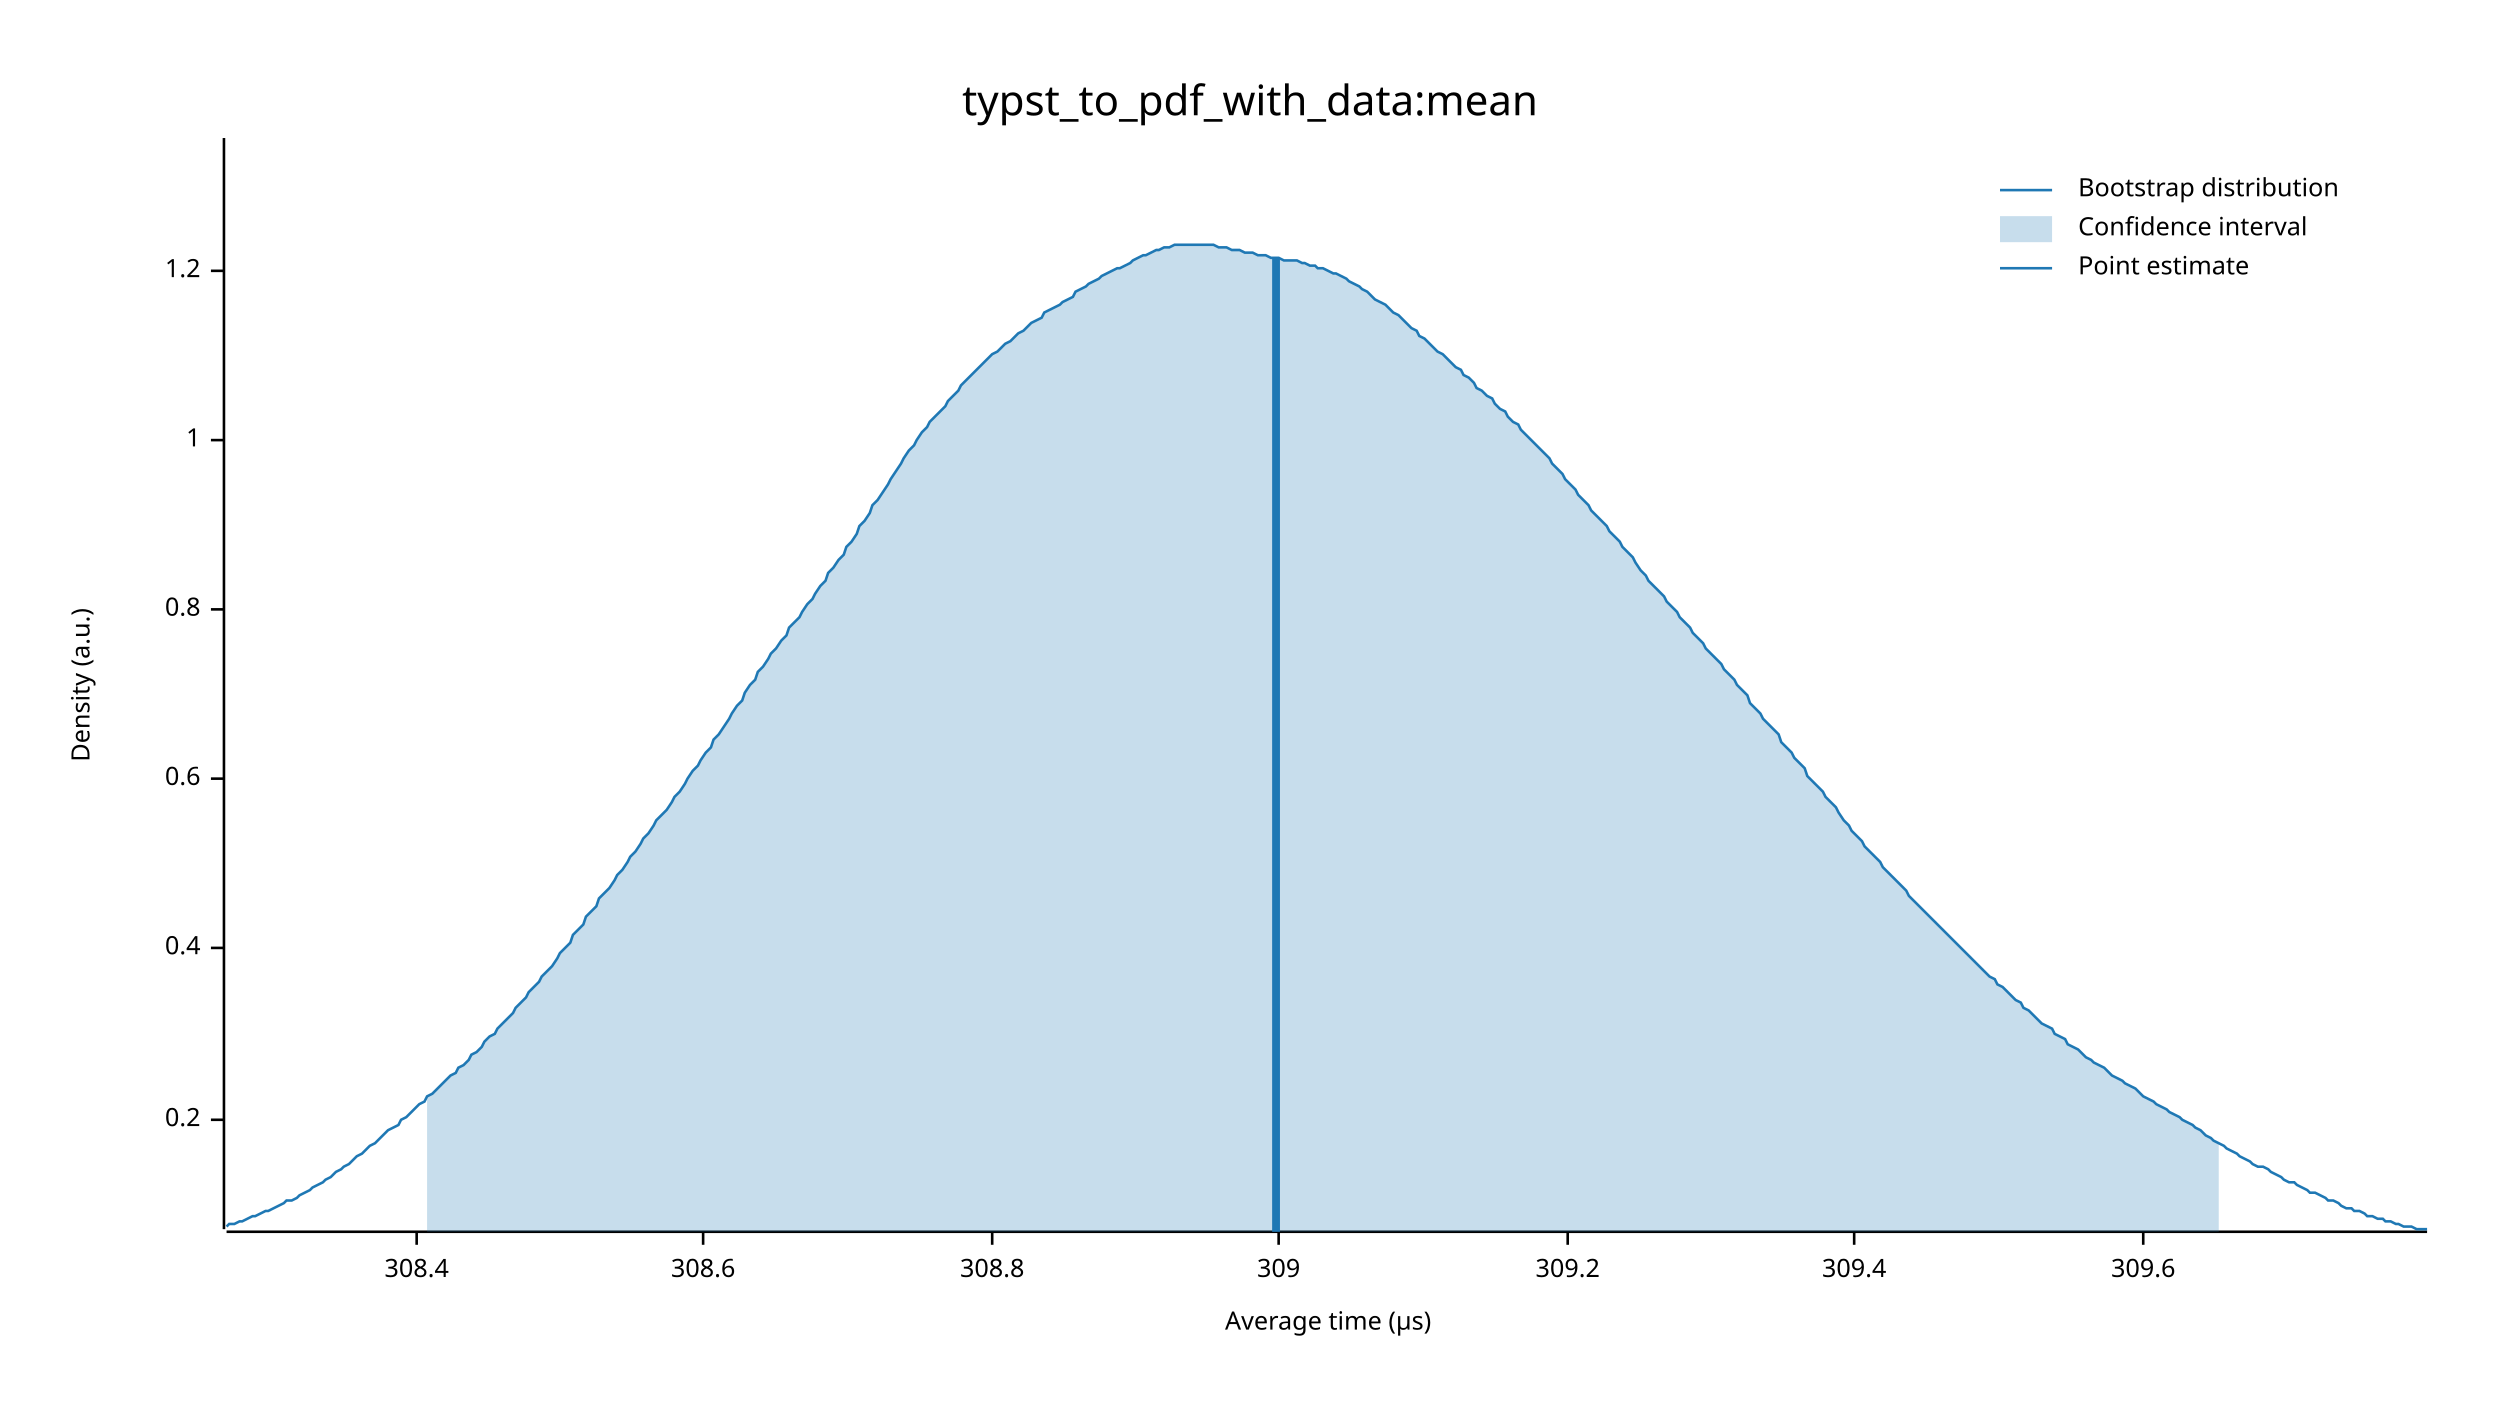
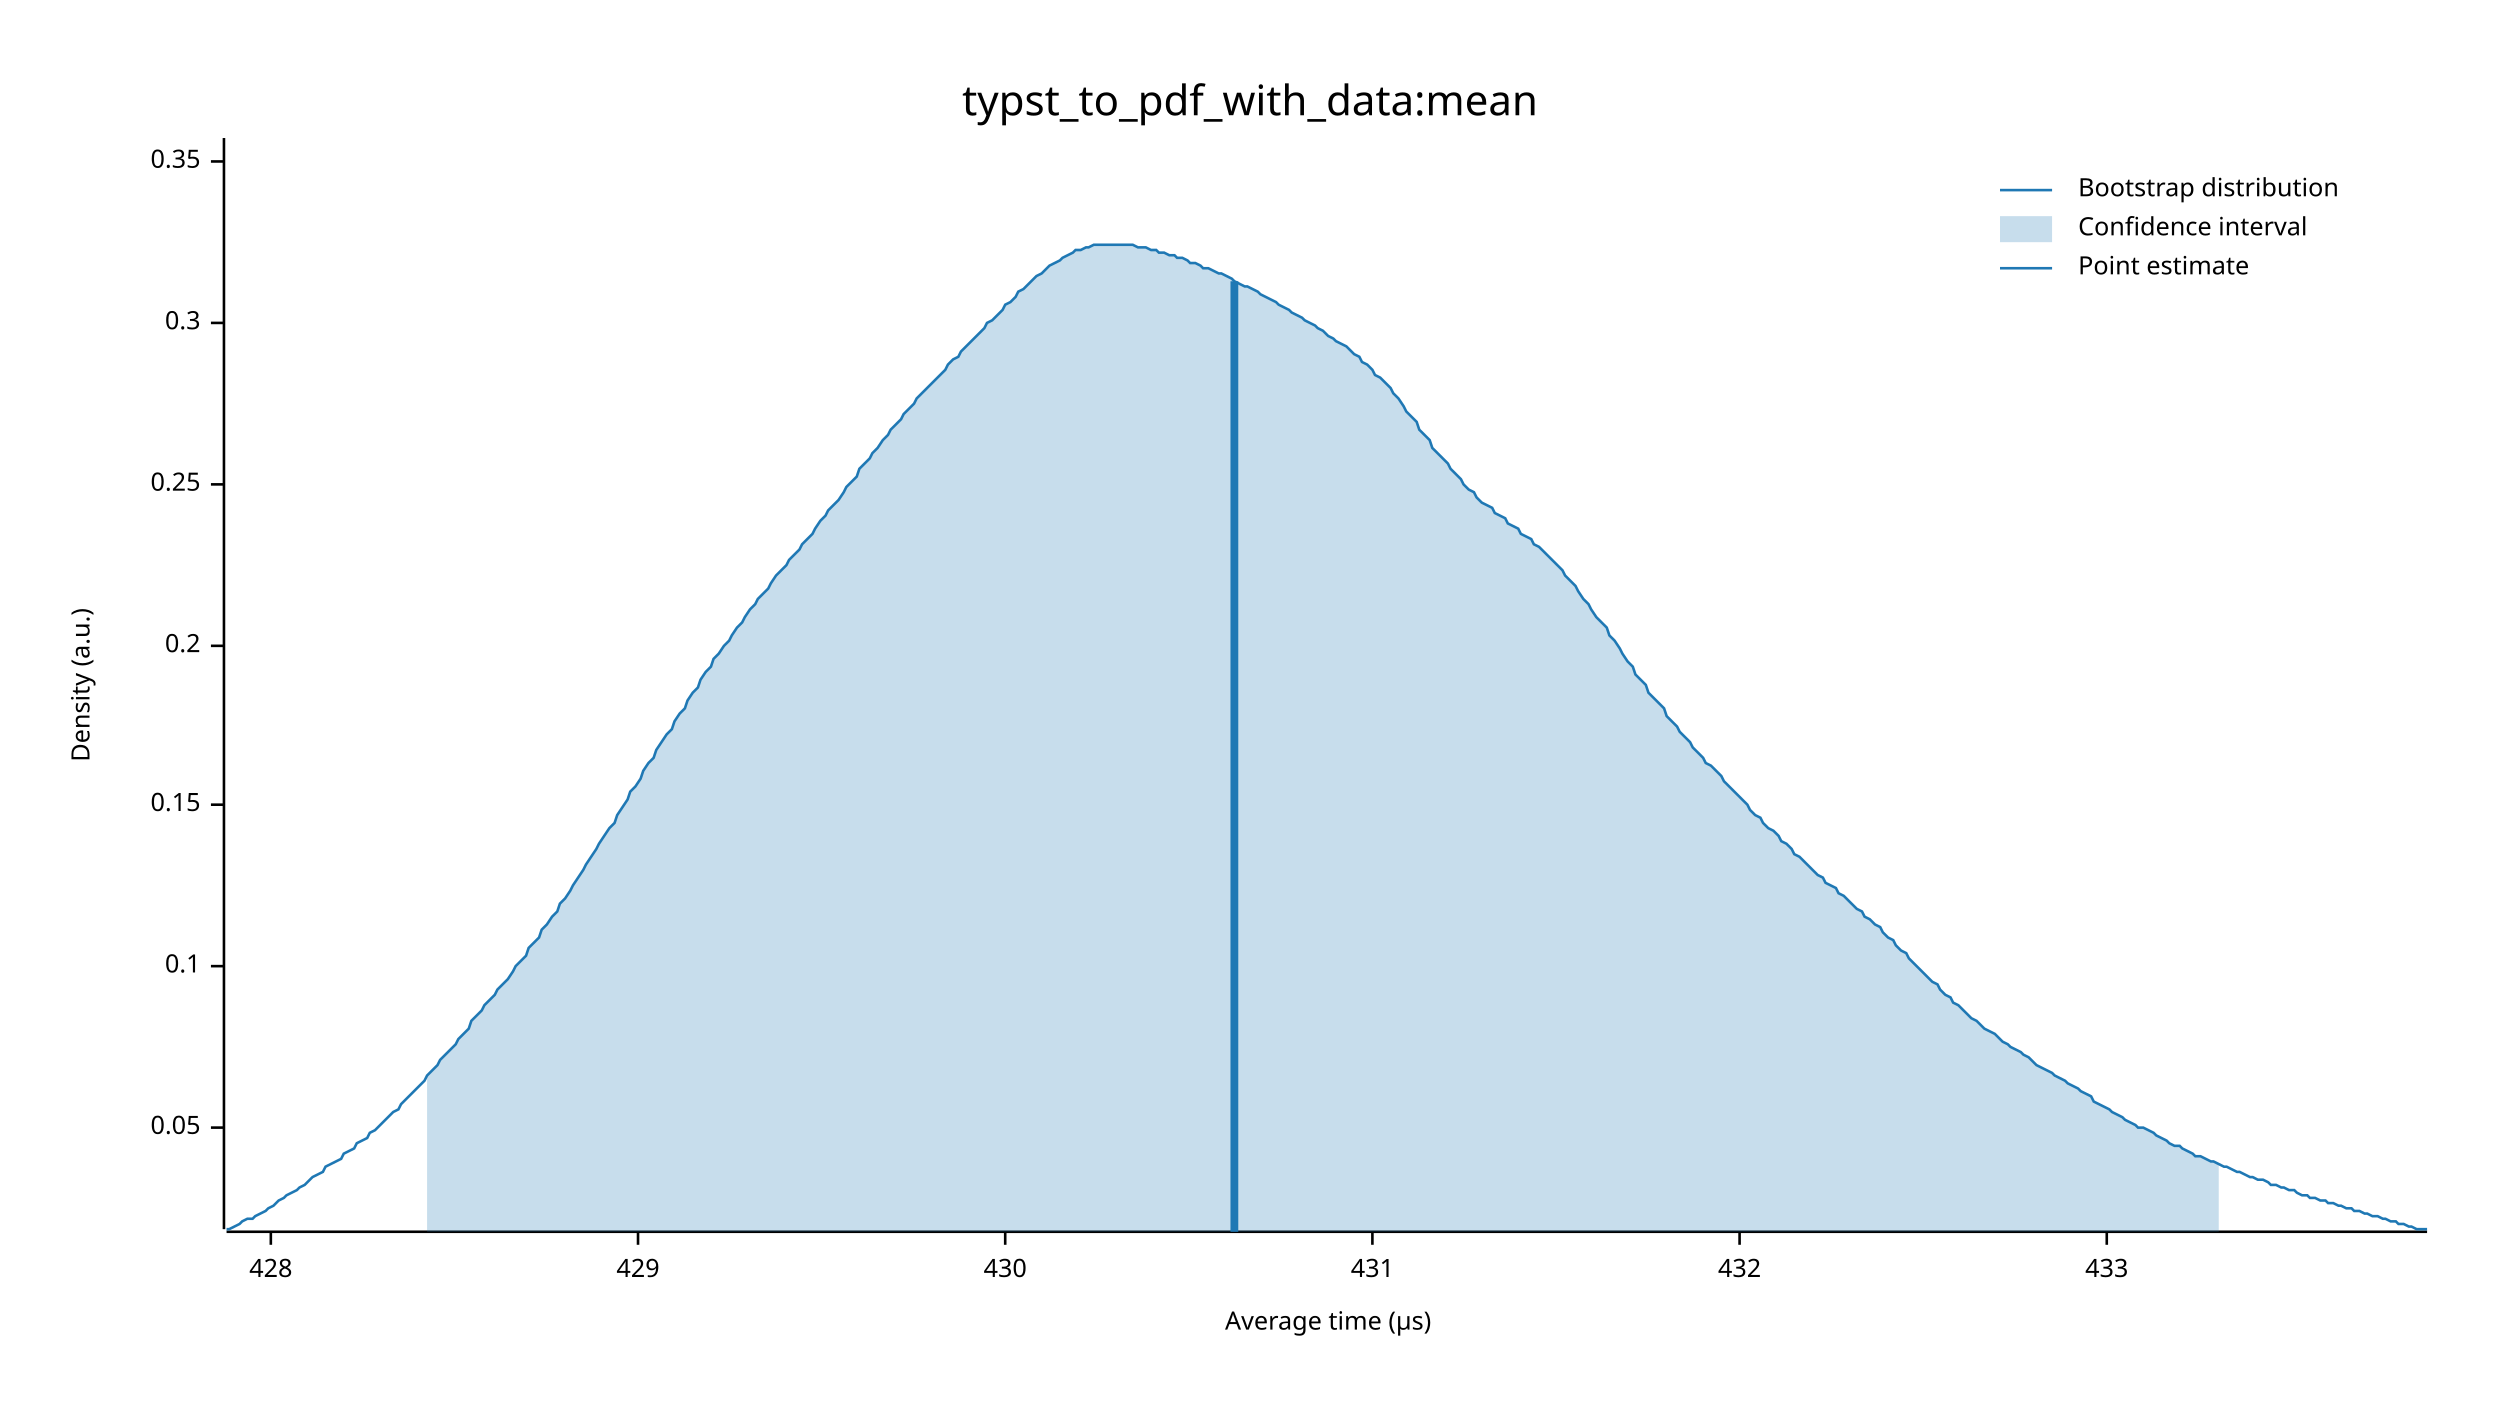
<svg xmlns="http://www.w3.org/2000/svg" width="960" height="540" viewBox="0 0 960 540">
  <text x="480" y="32" dy="0.76em" text-anchor="middle" font-family="sans-serif" font-size="16.129" opacity="1" fill="#000000">
typst_to_pdf_with_data:mean
</text>
  <text x="27" y="263" dy="0.76em" text-anchor="middle" font-family="sans-serif" font-size="9.677" opacity="1" fill="#000000" transform="rotate(270, 27, 263)">
Density (a.u.)
</text>
  <text x="510" y="513" dy="-0.5ex" text-anchor="middle" font-family="sans-serif" font-size="9.677" opacity="1" fill="#000000">
Average time (µs)
</text>
  <polyline fill="none" opacity="1" stroke="#000000" stroke-width="1" points="86,53 86,472 " />
-   <text x="77" y="430" dy="0.5ex" text-anchor="end" font-family="sans-serif" font-size="9.677" opacity="1" fill="#000000">
+   <text x="77" y="433" dy="0.5ex" text-anchor="end" font-family="sans-serif" font-size="9.677" opacity="1" fill="#000000">
+ 0.05
+ </text>
+   <polyline fill="none" opacity="1" stroke="#000000" stroke-width="1" points="81,433 86,433 " />
+   <text x="77" y="371" dy="0.5ex" text-anchor="end" font-family="sans-serif" font-size="9.677" opacity="1" fill="#000000">
+ 0.1
+ </text>
+   <polyline fill="none" opacity="1" stroke="#000000" stroke-width="1" points="81,371 86,371 " />
+   <text x="77" y="309" dy="0.5ex" text-anchor="end" font-family="sans-serif" font-size="9.677" opacity="1" fill="#000000">
+ 0.15
+ </text>
+   <polyline fill="none" opacity="1" stroke="#000000" stroke-width="1" points="81,309 86,309 " />
+   <text x="77" y="248" dy="0.5ex" text-anchor="end" font-family="sans-serif" font-size="9.677" opacity="1" fill="#000000">
0.2
</text>
-   <polyline fill="none" opacity="1" stroke="#000000" stroke-width="1" points="81,430 86,430 " />
-   <text x="77" y="364" dy="0.5ex" text-anchor="end" font-family="sans-serif" font-size="9.677" opacity="1" fill="#000000">
- 0.4
+   <polyline fill="none" opacity="1" stroke="#000000" stroke-width="1" points="81,248 86,248 " />
+   <text x="77" y="186" dy="0.5ex" text-anchor="end" font-family="sans-serif" font-size="9.677" opacity="1" fill="#000000">
+ 0.25
</text>
-   <polyline fill="none" opacity="1" stroke="#000000" stroke-width="1" points="81,364 86,364 " />
-   <text x="77" y="299" dy="0.5ex" text-anchor="end" font-family="sans-serif" font-size="9.677" opacity="1" fill="#000000">
- 0.6
+   <polyline fill="none" opacity="1" stroke="#000000" stroke-width="1" points="81,186 86,186 " />
+   <text x="77" y="124" dy="0.5ex" text-anchor="end" font-family="sans-serif" font-size="9.677" opacity="1" fill="#000000">
+ 0.3
</text>
-   <polyline fill="none" opacity="1" stroke="#000000" stroke-width="1" points="81,299 86,299 " />
-   <text x="77" y="234" dy="0.5ex" text-anchor="end" font-family="sans-serif" font-size="9.677" opacity="1" fill="#000000">
- 0.8
+   <polyline fill="none" opacity="1" stroke="#000000" stroke-width="1" points="81,124 86,124 " />
+   <text x="77" y="62" dy="0.5ex" text-anchor="end" font-family="sans-serif" font-size="9.677" opacity="1" fill="#000000">
+ 0.35
</text>
-   <polyline fill="none" opacity="1" stroke="#000000" stroke-width="1" points="81,234 86,234 " />
-   <text x="77" y="169" dy="0.5ex" text-anchor="end" font-family="sans-serif" font-size="9.677" opacity="1" fill="#000000">
- 1
+   <polyline fill="none" opacity="1" stroke="#000000" stroke-width="1" points="81,62 86,62 " />
+   <polyline fill="none" opacity="1" stroke="#000000" stroke-width="1" points="87,473 932,473 " />
+   <text x="104" y="483" dy="0.76em" text-anchor="middle" font-family="sans-serif" font-size="9.677" opacity="1" fill="#000000">
+ 428
</text>
-   <polyline fill="none" opacity="1" stroke="#000000" stroke-width="1" points="81,169 86,169 " />
-   <text x="77" y="104" dy="0.5ex" text-anchor="end" font-family="sans-serif" font-size="9.677" opacity="1" fill="#000000">
- 1.2
+   <polyline fill="none" opacity="1" stroke="#000000" stroke-width="1" points="104,473 104,478 " />
+   <text x="245" y="483" dy="0.76em" text-anchor="middle" font-family="sans-serif" font-size="9.677" opacity="1" fill="#000000">
+ 429
</text>
-   <polyline fill="none" opacity="1" stroke="#000000" stroke-width="1" points="81,104 86,104 " />
-   <polyline fill="none" opacity="1" stroke="#000000" stroke-width="1" points="87,473 932,473 " />
-   <text x="160" y="483" dy="0.76em" text-anchor="middle" font-family="sans-serif" font-size="9.677" opacity="1" fill="#000000">
- 308.4
+   <polyline fill="none" opacity="1" stroke="#000000" stroke-width="1" points="245,473 245,478 " />
+   <text x="386" y="483" dy="0.76em" text-anchor="middle" font-family="sans-serif" font-size="9.677" opacity="1" fill="#000000">
+ 430
</text>
-   <polyline fill="none" opacity="1" stroke="#000000" stroke-width="1" points="160,473 160,478 " />
-   <text x="270" y="483" dy="0.76em" text-anchor="middle" font-family="sans-serif" font-size="9.677" opacity="1" fill="#000000">
- 308.6
+   <polyline fill="none" opacity="1" stroke="#000000" stroke-width="1" points="386,473 386,478 " />
+   <text x="527" y="483" dy="0.76em" text-anchor="middle" font-family="sans-serif" font-size="9.677" opacity="1" fill="#000000">
+ 431
</text>
-   <polyline fill="none" opacity="1" stroke="#000000" stroke-width="1" points="270,473 270,478 " />
-   <text x="381" y="483" dy="0.76em" text-anchor="middle" font-family="sans-serif" font-size="9.677" opacity="1" fill="#000000">
- 308.8
+   <polyline fill="none" opacity="1" stroke="#000000" stroke-width="1" points="527,473 527,478 " />
+   <text x="668" y="483" dy="0.76em" text-anchor="middle" font-family="sans-serif" font-size="9.677" opacity="1" fill="#000000">
+ 432
</text>
-   <polyline fill="none" opacity="1" stroke="#000000" stroke-width="1" points="381,473 381,478 " />
-   <text x="491" y="483" dy="0.76em" text-anchor="middle" font-family="sans-serif" font-size="9.677" opacity="1" fill="#000000">
- 309
+   <polyline fill="none" opacity="1" stroke="#000000" stroke-width="1" points="668,473 668,478 " />
+   <text x="809" y="483" dy="0.76em" text-anchor="middle" font-family="sans-serif" font-size="9.677" opacity="1" fill="#000000">
+ 433
</text>
-   <polyline fill="none" opacity="1" stroke="#000000" stroke-width="1" points="491,473 491,478 " />
-   <text x="602" y="483" dy="0.76em" text-anchor="middle" font-family="sans-serif" font-size="9.677" opacity="1" fill="#000000">
- 309.2
- </text>
-   <polyline fill="none" opacity="1" stroke="#000000" stroke-width="1" points="602,473 602,478 " />
-   <text x="712" y="483" dy="0.76em" text-anchor="middle" font-family="sans-serif" font-size="9.677" opacity="1" fill="#000000">
- 309.4
- </text>
-   <polyline fill="none" opacity="1" stroke="#000000" stroke-width="1" points="712,473 712,478 " />
-   <text x="823" y="483" dy="0.76em" text-anchor="middle" font-family="sans-serif" font-size="9.677" opacity="1" fill="#000000">
- 309.6
- </text>
-   <polyline fill="none" opacity="1" stroke="#000000" stroke-width="1" points="823,473 823,478 " />
-   <polyline fill="none" opacity="1" stroke="#1F78B4" stroke-width="1" points="87,471 88,470 90,470 92,469 93,469 95,468 97,467 98,467 100,466 102,465 103,465 105,464 107,463 109,462 110,461 112,461 114,460 115,459 117,458 119,457 120,456 122,455 124,454 125,453 127,452 129,450 131,449 132,448 134,447 136,445 137,444 139,443 141,441 142,440 144,439 146,437 147,436 149,434 151,433 153,432 154,430 156,429 158,427 159,426 161,424 163,423 164,421 166,420 168,418 169,417 171,415 173,413 175,412 176,410 178,409 180,407 181,405 183,404 185,402 186,400 188,398 190,397 191,395 193,393 195,391 197,389 198,387 200,385 202,383 203,381 205,379 207,377 208,375 210,373 212,371 214,368 215,366 217,364 219,362 220,359 222,357 224,355 225,352 227,350 229,348 230,345 232,343 234,341 236,338 237,336 239,334 241,331 242,329 244,327 246,324 247,322 249,320 251,317 252,315 254,313 256,311 258,308 259,306 261,304 263,301 264,299 266,296 268,294 269,292 271,289 273,287 274,284 276,282 278,279 280,276 281,274 283,271 285,269 286,266 288,263 290,261 291,258 293,256 295,253 296,251 298,249 300,246 302,244 303,241 305,239 307,237 308,235 310,232 312,230 313,228 315,225 317,223 318,220 320,218 322,215 324,213 325,210 327,208 329,205 330,202 332,200 334,197 335,194 337,192 339,189 341,186 342,184 344,181 346,178 347,176 349,173 351,171 352,169 354,166 356,164 357,162 359,160 361,158 363,156 364,154 366,152 368,150 369,148 371,146 373,144 374,143 376,141 378,139 379,138 381,136 383,135 385,133 386,132 388,131 390,129 391,128 393,127 395,125 396,124 398,123 400,122 401,120 403,119 405,118 407,117 408,116 410,115 412,114 413,112 415,111 417,110 418,109 420,108 422,107 423,106 425,105 427,104 429,103 430,103 432,102 434,101 435,100 437,99 439,98 440,98 442,97 444,96 445,96 447,95 449,95 451,94 452,94 454,94 456,94 457,94 459,94 461,94 462,94 464,94 466,94 468,95 469,95 471,95 473,96 474,96 476,96 478,97 479,97 481,97 483,98 484,98 486,98 488,99 490,99 491,99 493,100 495,100 496,100 498,100 500,101 501,101 503,102 505,102 506,103 508,103 510,104 512,105 513,105 515,106 517,107 518,108 520,109 522,110 523,111 525,112 527,114 528,115 530,116 532,117 534,119 535,120 537,121 539,123 540,124 542,126 544,127 545,129 547,130 549,132 550,133 552,135 554,136 556,138 557,139 559,141 561,142 562,144 564,145 566,147 567,149 569,150 571,152 573,153 574,155 576,157 578,158 579,160 581,162 583,163 584,165 586,167 588,169 589,170 591,172 593,174 595,176 596,178 598,180 600,182 601,184 603,186 605,188 606,190 608,192 610,194 611,196 613,198 615,200 617,202 618,204 620,206 622,208 623,210 625,212 627,214 628,216 630,219 632,221 633,223 635,225 637,227 639,229 640,231 642,233 644,235 645,237 647,239 649,241 650,243 652,245 654,247 655,249 657,251 659,253 661,255 662,257 664,259 666,261 667,263 669,265 671,267 672,270 674,272 676,274 677,276 679,278 681,280 683,282 684,285 686,287 688,289 689,291 691,293 693,295 694,298 696,300 698,302 700,304 701,306 703,308 705,310 706,312 708,315 710,317 711,319 713,321 715,323 716,325 718,327 720,329 722,331 723,333 725,335 727,337 728,338 730,340 732,342 733,344 735,346 737,348 738,349 740,351 742,353 744,355 745,356 747,358 749,360 750,361 752,363 754,365 755,366 757,368 759,370 760,371 762,373 764,375 766,376 767,378 769,379 771,381 772,382 774,384 776,385 777,387 779,388 781,390 782,391 784,393 786,394 788,395 789,397 791,398 793,399 794,401 796,402 798,403 799,404 801,406 803,407 804,408 806,409 808,410 810,412 811,413 813,414 815,415 816,416 818,417 820,418 821,419 823,421 825,422 827,423 828,424 830,425 832,426 833,427 835,428 837,429 838,430 840,431 842,432 843,433 845,434 847,436 849,437 850,438 852,439 854,440 855,441 857,442 859,443 860,444 862,445 864,446 865,447 867,448 869,448 871,449 872,450 874,451 876,452 877,453 879,454 881,454 882,455 884,456 886,457 887,458 889,458 891,459 893,460 894,461 896,461 898,462 899,463 901,464 903,464 904,465 906,465 908,466 909,467 911,467 913,468 915,468 916,469 918,469 920,470 921,470 923,471 925,471 926,471 928,472 930,472 932,472 " />
-   <polygon opacity="0.25" fill="#1F78B4" points="164,421 166,420 168,418 169,417 171,415 173,413 175,412 176,410 178,409 180,407 181,405 183,404 185,402 186,400 188,398 190,397 191,395 193,393 195,391 197,389 198,387 200,385 202,383 203,381 205,379 207,377 208,375 210,373 212,371 214,368 215,366 217,364 219,362 220,359 222,357 224,355 225,352 227,350 229,348 230,345 232,343 234,341 236,338 237,336 239,334 241,331 242,329 244,327 246,324 247,322 249,320 251,317 252,315 254,313 256,311 258,308 259,306 261,304 263,301 264,299 266,296 268,294 269,292 271,289 273,287 274,284 276,282 278,279 280,276 281,274 283,271 285,269 286,266 288,263 290,261 291,258 293,256 295,253 296,251 298,249 300,246 302,244 303,241 305,239 307,237 308,235 310,232 312,230 313,228 315,225 317,223 318,220 320,218 322,215 324,213 325,210 327,208 329,205 330,202 332,200 334,197 335,194 337,192 339,189 341,186 342,184 344,181 346,178 347,176 349,173 351,171 352,169 354,166 356,164 357,162 359,160 361,158 363,156 364,154 366,152 368,150 369,148 371,146 373,144 374,143 376,141 378,139 379,138 381,136 383,135 385,133 386,132 388,131 390,129 391,128 393,127 395,125 396,124 398,123 400,122 401,120 403,119 405,118 407,117 408,116 410,115 412,114 413,112 415,111 417,110 418,109 420,108 422,107 423,106 425,105 427,104 429,103 430,103 432,102 434,101 435,100 437,99 439,98 440,98 442,97 444,96 445,96 447,95 449,95 451,94 452,94 454,94 456,94 457,94 459,94 461,94 462,94 464,94 466,94 468,95 469,95 471,95 473,96 474,96 476,96 478,97 479,97 481,97 483,98 484,98 486,98 488,99 490,99 491,99 493,100 495,100 496,100 498,100 500,101 501,101 503,102 505,102 506,103 508,103 510,104 512,105 513,105 515,106 517,107 518,108 520,109 522,110 523,111 525,112 527,114 528,115 530,116 532,117 534,119 535,120 537,121 539,123 540,124 542,126 544,127 545,129 547,130 549,132 550,133 552,135 554,136 556,138 557,139 559,141 561,142 562,144 564,145 566,147 567,149 569,150 571,152 573,153 574,155 576,157 578,158 579,160 581,162 583,163 584,165 586,167 588,169 589,170 591,172 593,174 595,176 596,178 598,180 600,182 601,184 603,186 605,188 606,190 608,192 610,194 611,196 613,198 615,200 617,202 618,204 620,206 622,208 623,210 625,212 627,214 628,216 630,219 632,221 633,223 635,225 637,227 639,229 640,231 642,233 644,235 645,237 647,239 649,241 650,243 652,245 654,247 655,249 657,251 659,253 661,255 662,257 664,259 666,261 667,263 669,265 671,267 672,270 674,272 676,274 677,276 679,278 681,280 683,282 684,285 686,287 688,289 689,291 691,293 693,295 694,298 696,300 698,302 700,304 701,306 703,308 705,310 706,312 708,315 710,317 711,319 713,321 715,323 716,325 718,327 720,329 722,331 723,333 725,335 727,337 728,338 730,340 732,342 733,344 735,346 737,348 738,349 740,351 742,353 744,355 745,356 747,358 749,360 750,361 752,363 754,365 755,366 757,368 759,370 760,371 762,373 764,375 766,376 767,378 769,379 771,381 772,382 774,384 776,385 777,387 779,388 781,390 782,391 784,393 786,394 788,395 789,397 791,398 793,399 794,401 796,402 798,403 799,404 801,406 803,407 804,408 806,409 808,410 810,412 811,413 813,414 815,415 816,416 818,417 820,418 821,419 823,421 825,422 827,423 828,424 830,425 832,426 833,427 835,428 837,429 838,430 840,431 842,432 843,433 845,434 847,436 849,437 850,438 852,439 852,473 164,473 " />
-   <polyline fill="none" opacity="1" stroke="#1F78B4" stroke-width="3" points="490,473 490,99 " />
+   <polyline fill="none" opacity="1" stroke="#000000" stroke-width="1" points="809,473 809,478 " />
+   <polyline fill="none" opacity="1" stroke="#1F78B4" stroke-width="1" points="87,472 88,472 90,471 92,470 93,469 95,468 97,468 98,467 100,466 102,465 103,464 105,463 107,461 109,460 110,459 112,458 114,457 115,456 117,455 119,453 120,452 122,451 124,450 125,448 127,447 129,446 131,445 132,443 134,442 136,441 137,439 139,438 141,437 142,435 144,434 146,432 147,431 149,429 151,427 153,426 154,424 156,422 158,420 159,419 161,417 163,415 164,413 166,411 168,409 169,407 171,405 173,403 175,401 176,399 178,397 180,395 181,392 183,390 185,388 186,386 188,384 190,382 191,380 193,378 195,376 197,373 198,371 200,369 202,367 203,364 205,362 207,360 208,357 210,355 212,352 214,350 215,347 217,345 219,342 220,340 222,337 224,334 225,332 227,329 229,326 230,324 232,321 234,318 236,316 237,313 239,310 241,307 242,304 244,302 246,299 247,296 249,293 251,291 252,288 254,285 256,282 258,280 259,277 261,274 263,272 264,269 266,266 268,264 269,261 271,258 273,256 274,253 276,251 278,248 280,246 281,244 283,241 285,239 286,237 288,234 290,232 291,230 293,228 295,226 296,224 298,221 300,219 302,217 303,215 305,213 307,211 308,209 310,207 312,205 313,203 315,200 317,198 318,196 320,194 322,192 324,189 325,187 327,185 329,183 330,180 332,178 334,176 335,174 337,172 339,169 341,167 342,165 344,163 346,161 347,159 349,157 351,155 352,153 354,151 356,149 357,148 359,146 361,144 363,142 364,140 366,138 368,137 369,135 371,133 373,131 374,130 376,128 378,126 379,124 381,123 383,121 385,119 386,117 388,116 390,114 391,112 393,111 395,109 396,108 398,106 400,105 401,104 403,102 405,101 407,100 408,99 410,98 412,97 413,96 415,96 417,95 418,95 420,94 422,94 423,94 425,94 427,94 429,94 430,94 432,94 434,94 435,94 437,95 439,95 440,95 442,96 444,96 445,97 447,97 449,98 451,98 452,99 454,99 456,100 457,101 459,101 461,102 462,103 464,103 466,104 468,105 469,105 471,106 473,107 474,108 476,109 478,110 479,110 481,111 483,112 484,113 486,114 488,115 490,116 491,117 493,118 495,119 496,120 498,121 500,122 501,123 503,124 505,125 506,126 508,127 510,129 512,130 513,131 515,132 517,133 518,134 520,136 522,137 523,139 525,140 527,142 528,144 530,145 532,147 534,149 535,151 537,153 539,156 540,158 542,160 544,162 545,165 547,167 549,169 550,172 552,174 554,176 556,178 557,180 559,182 561,184 562,186 564,188 566,189 567,191 569,193 571,194 573,195 574,197 576,198 578,199 579,201 581,202 583,203 584,205 586,206 588,207 589,209 591,210 593,212 595,214 596,215 598,217 600,219 601,221 603,223 605,225 606,227 608,230 610,232 611,234 613,237 615,239 617,241 618,244 620,246 622,249 623,251 625,254 627,256 628,259 630,261 632,263 633,266 635,268 637,270 639,272 640,275 642,277 644,279 645,281 647,283 649,285 650,287 652,289 654,291 655,293 657,294 659,296 661,298 662,300 664,302 666,304 667,305 669,307 671,309 672,311 674,313 676,314 677,316 679,318 681,319 683,321 684,323 686,324 688,326 689,328 691,329 693,331 694,332 696,334 698,336 700,337 701,339 703,340 705,341 706,343 708,344 710,346 711,347 713,349 715,350 716,352 718,353 720,355 722,356 723,358 725,360 727,361 728,363 730,365 732,366 733,368 735,370 737,372 738,373 740,375 742,377 744,378 745,380 747,382 749,383 750,385 752,386 754,388 755,389 757,391 759,392 760,393 762,395 764,396 766,397 767,398 769,400 771,401 772,402 774,403 776,404 777,405 779,406 781,408 782,409 784,410 786,411 788,412 789,413 791,414 793,415 794,416 796,417 798,418 799,419 801,420 803,421 804,423 806,424 808,425 810,426 811,427 813,428 815,429 816,430 818,431 820,432 821,433 823,433 825,434 827,435 828,436 830,437 832,438 833,439 835,440 837,440 838,441 840,442 842,443 843,444 845,444 847,445 849,446 850,446 852,447 854,448 855,448 857,449 859,450 860,450 862,451 864,452 865,452 867,453 869,453 871,454 872,455 874,455 876,456 877,456 879,457 881,457 882,458 884,459 886,459 887,460 889,460 891,461 893,461 894,462 896,462 898,463 899,463 901,464 903,464 904,465 906,465 908,466 909,466 911,467 913,467 915,468 916,468 918,469 920,469 921,470 923,470 925,471 926,471 928,472 930,472 932,472 " />
+   <polygon opacity="0.25" fill="#1F78B4" points="164,413 166,411 168,409 169,407 171,405 173,403 175,401 176,399 178,397 180,395 181,392 183,390 185,388 186,386 188,384 190,382 191,380 193,378 195,376 197,373 198,371 200,369 202,367 203,364 205,362 207,360 208,357 210,355 212,352 214,350 215,347 217,345 219,342 220,340 222,337 224,334 225,332 227,329 229,326 230,324 232,321 234,318 236,316 237,313 239,310 241,307 242,304 244,302 246,299 247,296 249,293 251,291 252,288 254,285 256,282 258,280 259,277 261,274 263,272 264,269 266,266 268,264 269,261 271,258 273,256 274,253 276,251 278,248 280,246 281,244 283,241 285,239 286,237 288,234 290,232 291,230 293,228 295,226 296,224 298,221 300,219 302,217 303,215 305,213 307,211 308,209 310,207 312,205 313,203 315,200 317,198 318,196 320,194 322,192 324,189 325,187 327,185 329,183 330,180 332,178 334,176 335,174 337,172 339,169 341,167 342,165 344,163 346,161 347,159 349,157 351,155 352,153 354,151 356,149 357,148 359,146 361,144 363,142 364,140 366,138 368,137 369,135 371,133 373,131 374,130 376,128 378,126 379,124 381,123 383,121 385,119 386,117 388,116 390,114 391,112 393,111 395,109 396,108 398,106 400,105 401,104 403,102 405,101 407,100 408,99 410,98 412,97 413,96 415,96 417,95 418,95 420,94 422,94 423,94 425,94 427,94 429,94 430,94 432,94 434,94 435,94 437,95 439,95 440,95 442,96 444,96 445,97 447,97 449,98 451,98 452,99 454,99 456,100 457,101 459,101 461,102 462,103 464,103 466,104 468,105 469,105 471,106 473,107 474,108 476,109 478,110 479,110 481,111 483,112 484,113 486,114 488,115 490,116 491,117 493,118 495,119 496,120 498,121 500,122 501,123 503,124 505,125 506,126 508,127 510,129 512,130 513,131 515,132 517,133 518,134 520,136 522,137 523,139 525,140 527,142 528,144 530,145 532,147 534,149 535,151 537,153 539,156 540,158 542,160 544,162 545,165 547,167 549,169 550,172 552,174 554,176 556,178 557,180 559,182 561,184 562,186 564,188 566,189 567,191 569,193 571,194 573,195 574,197 576,198 578,199 579,201 581,202 583,203 584,205 586,206 588,207 589,209 591,210 593,212 595,214 596,215 598,217 600,219 601,221 603,223 605,225 606,227 608,230 610,232 611,234 613,237 615,239 617,241 618,244 620,246 622,249 623,251 625,254 627,256 628,259 630,261 632,263 633,266 635,268 637,270 639,272 640,275 642,277 644,279 645,281 647,283 649,285 650,287 652,289 654,291 655,293 657,294 659,296 661,298 662,300 664,302 666,304 667,305 669,307 671,309 672,311 674,313 676,314 677,316 679,318 681,319 683,321 684,323 686,324 688,326 689,328 691,329 693,331 694,332 696,334 698,336 700,337 701,339 703,340 705,341 706,343 708,344 710,346 711,347 713,349 715,350 716,352 718,353 720,355 722,356 723,358 725,360 727,361 728,363 730,365 732,366 733,368 735,370 737,372 738,373 740,375 742,377 744,378 745,380 747,382 749,383 750,385 752,386 754,388 755,389 757,391 759,392 760,393 762,395 764,396 766,397 767,398 769,400 771,401 772,402 774,403 776,404 777,405 779,406 781,408 782,409 784,410 786,411 788,412 789,413 791,414 793,415 794,416 796,417 798,418 799,419 801,420 803,421 804,423 806,424 808,425 810,426 811,427 813,428 815,429 816,430 818,431 820,432 821,433 823,433 825,434 827,435 828,436 830,437 832,438 833,439 835,440 837,440 838,441 840,442 842,443 843,444 845,444 847,445 849,446 850,446 852,447 852,473 164,473 " />
+   <polyline fill="none" opacity="1" stroke="#1F78B4" stroke-width="3" points="474,473 474,108 " />
  <text x="798" y="68" dy="0.76em" text-anchor="start" font-family="sans-serif" font-size="9.677" opacity="1" fill="#000000">
Bootstrap distribution
</text>
  <text x="798" y="83" dy="0.76em" text-anchor="start" font-family="sans-serif" font-size="9.677" opacity="1" fill="#000000">
Confidence interval
</text>
  <text x="798" y="98" dy="0.76em" text-anchor="start" font-family="sans-serif" font-size="9.677" opacity="1" fill="#000000">
Point estimate
</text>
  <polyline fill="none" opacity="1" stroke="#1F78B4" stroke-width="1" points="768,73 788,73 " />
  <rect x="768" y="83" width="20" height="10" opacity="0.25" fill="#1F78B4" stroke="none" />
  <polyline fill="none" opacity="1" stroke="#1F78B4" stroke-width="1" points="768,103 788,103 " />
</svg>
